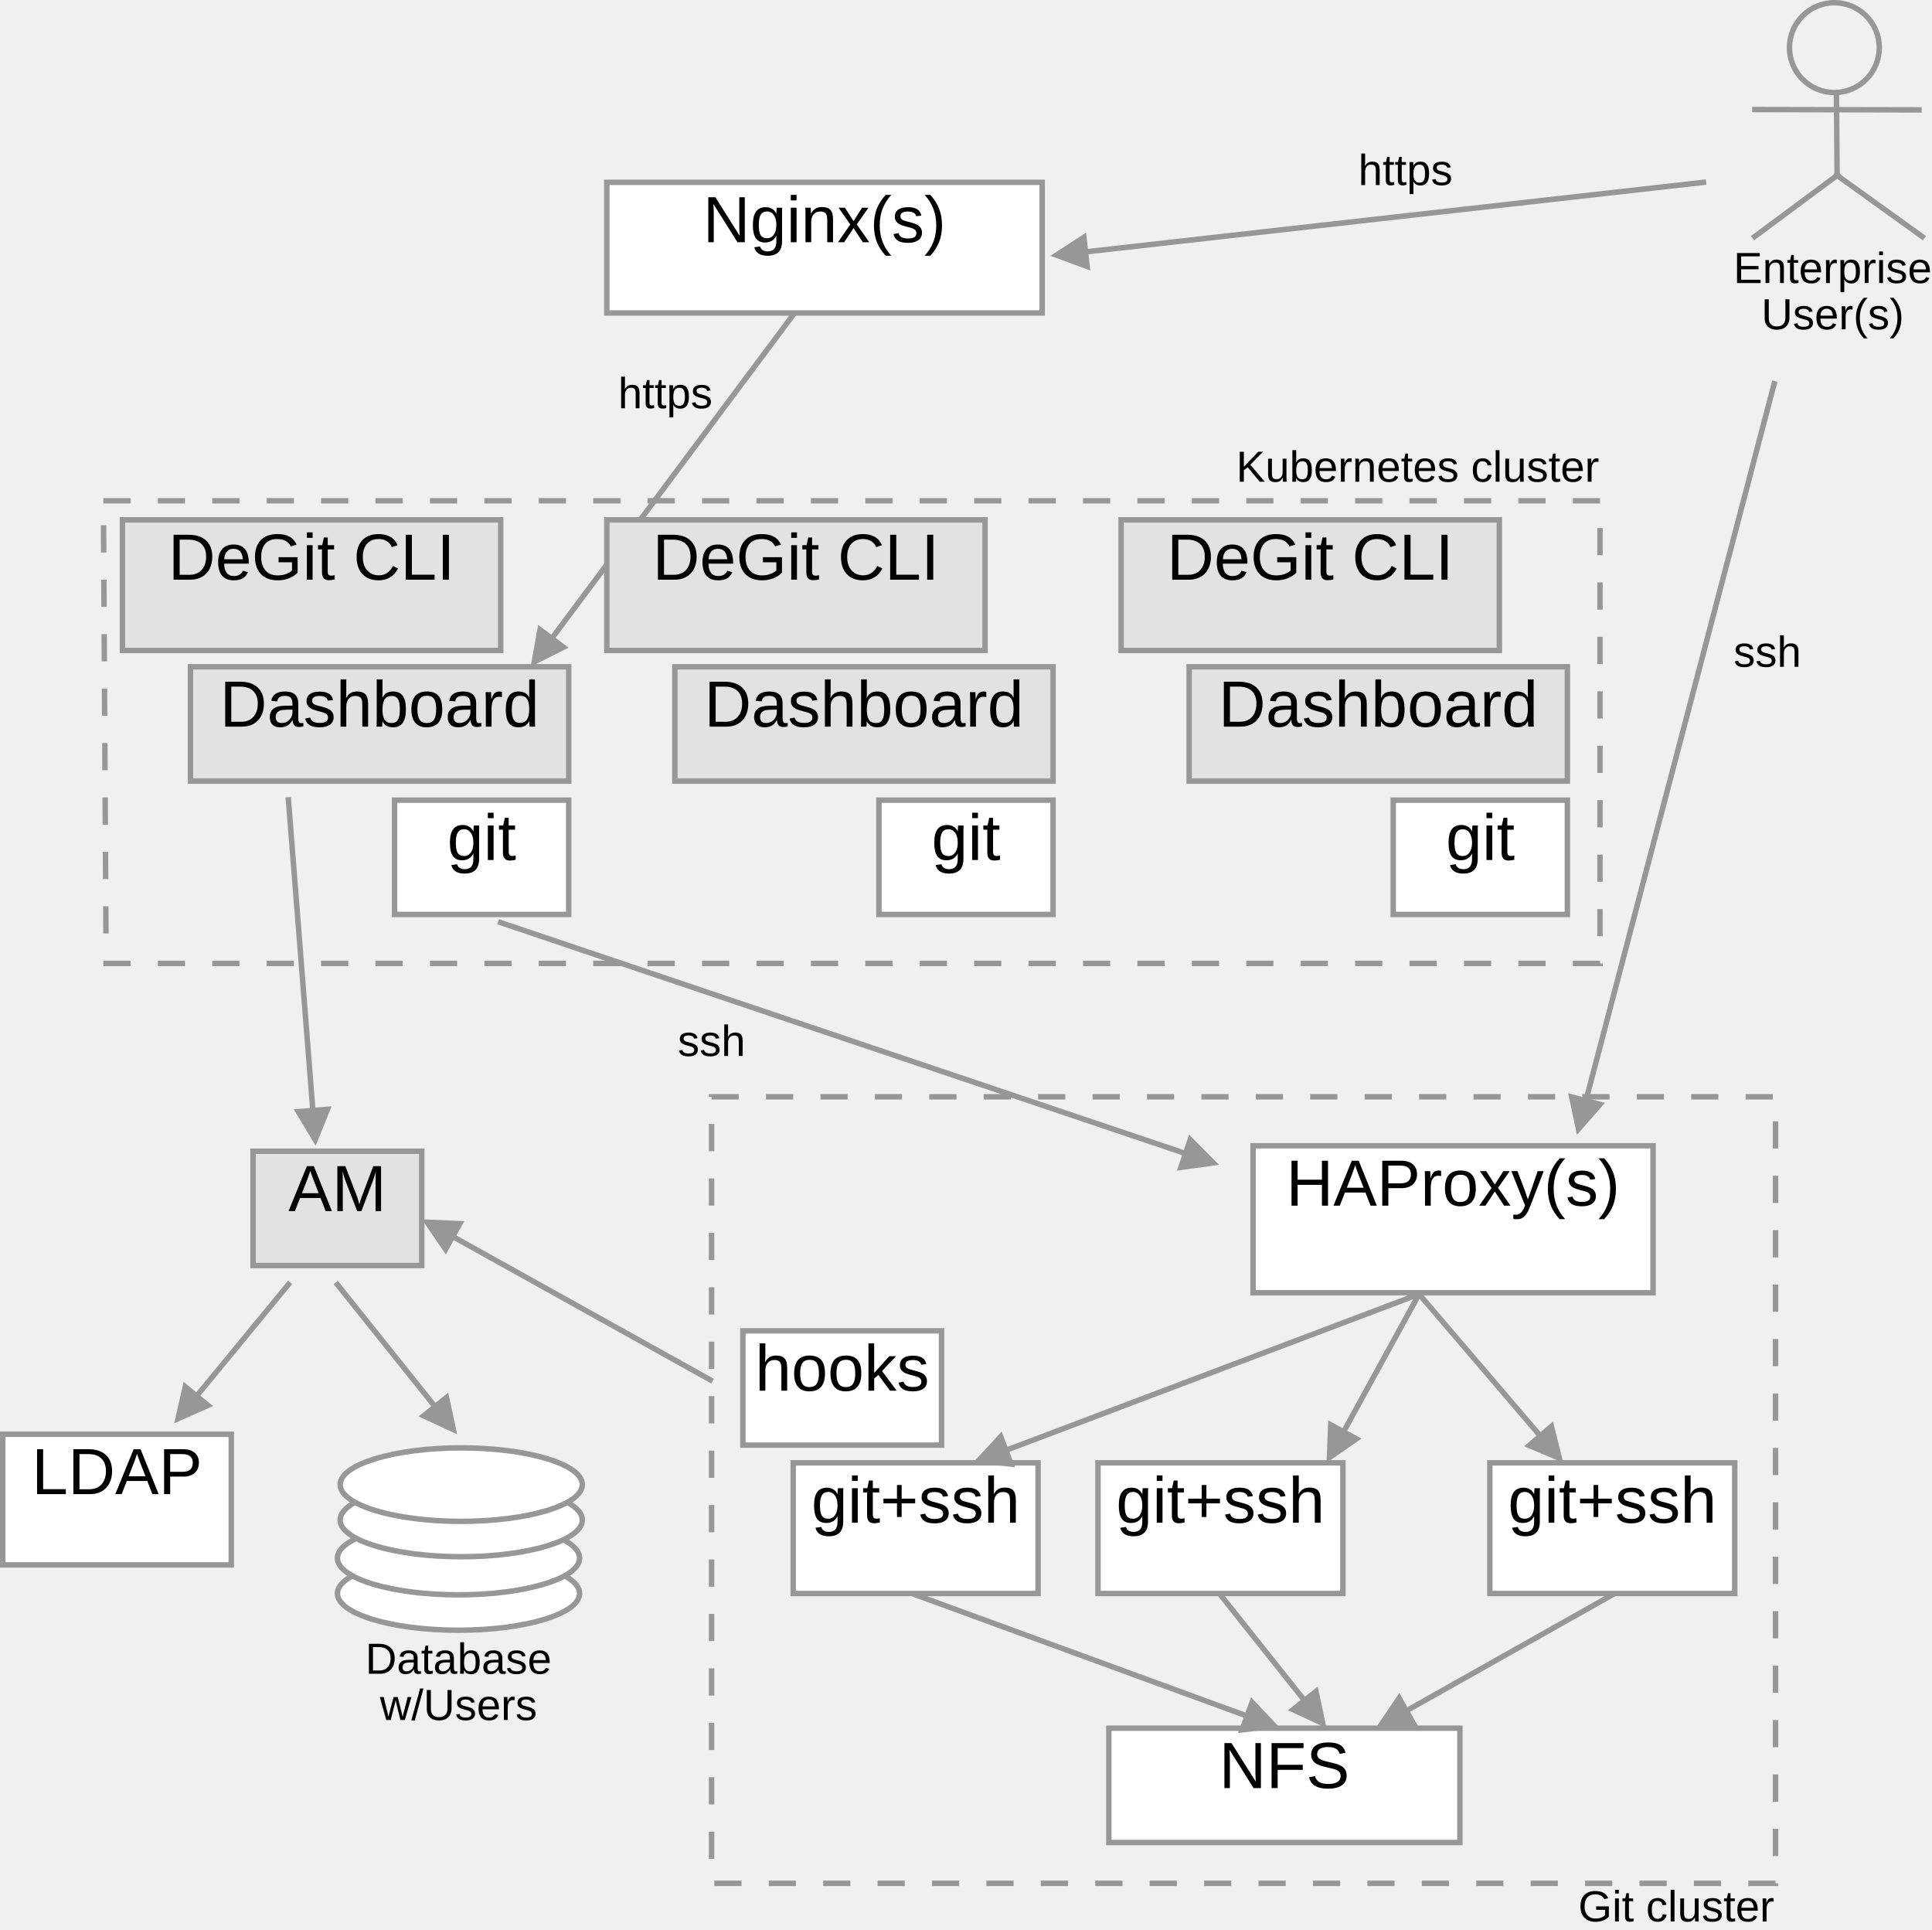
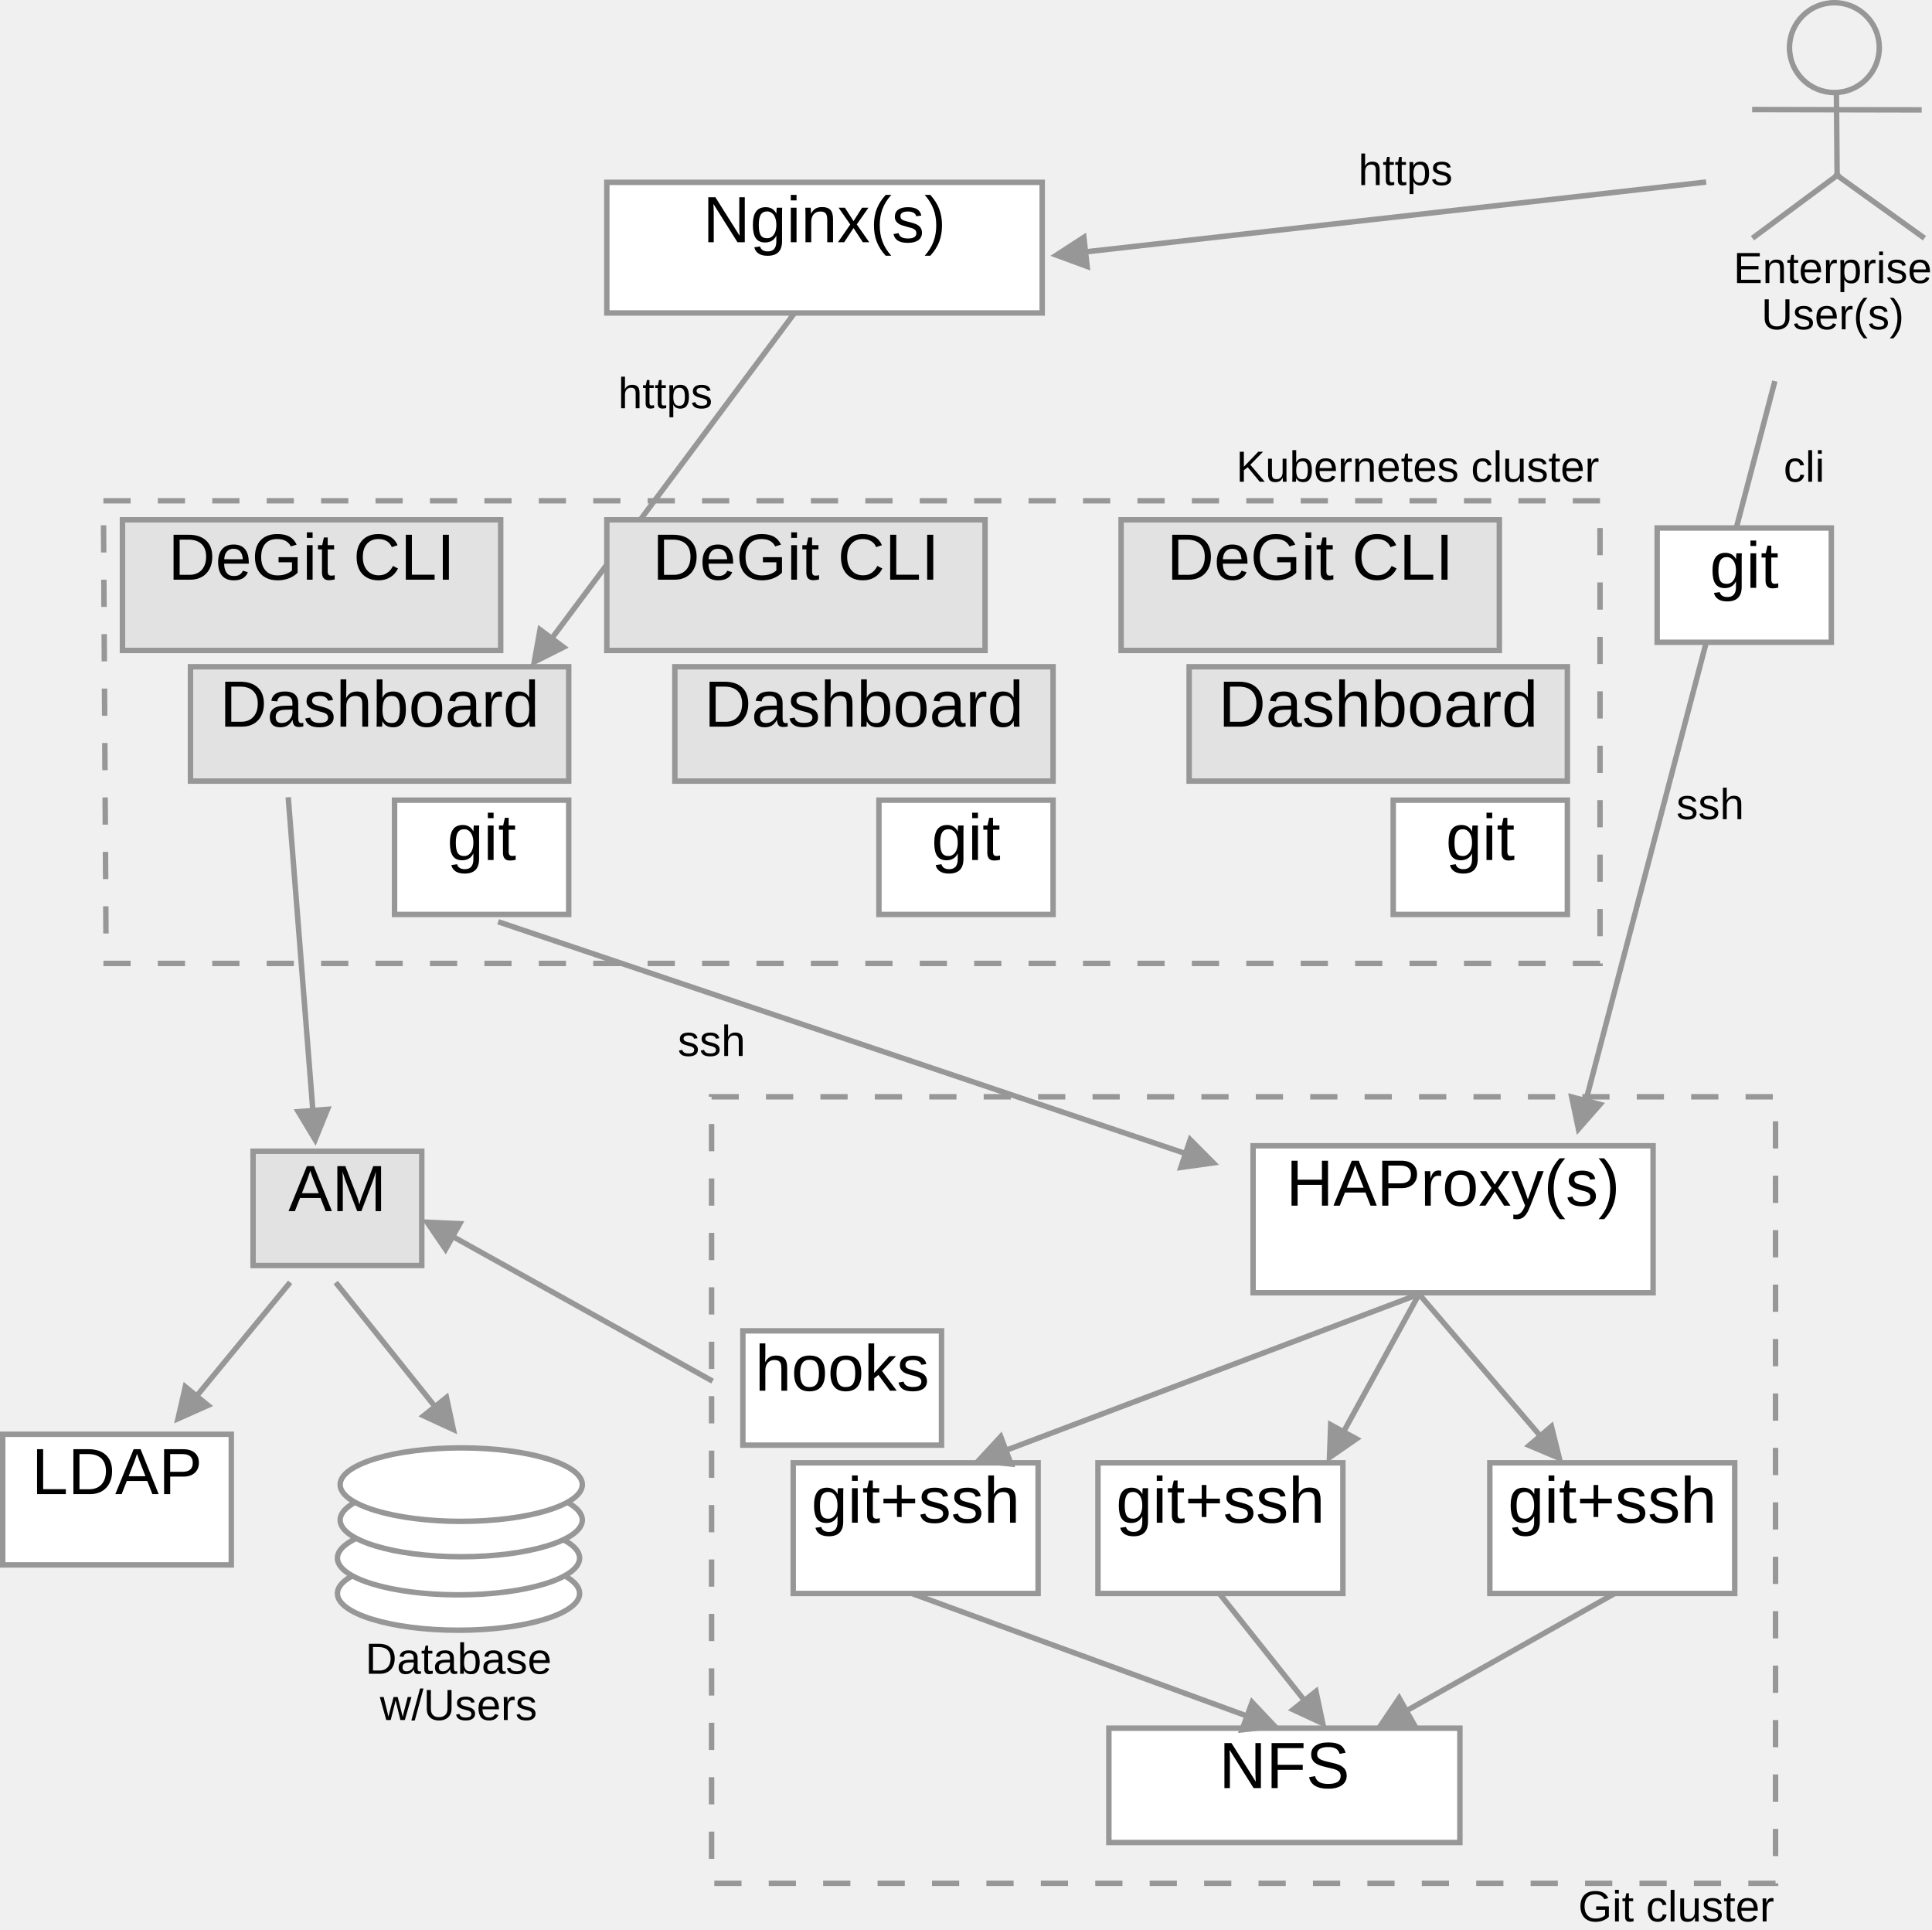
<svg xmlns="http://www.w3.org/2000/svg" width="710px" height="709px" viewBox="0 0 710 709" version="1.1">
  <g id="Page-1" stroke="none" stroke-width="1" fill="none" fill-rule="evenodd">
    <g id="Group-6" transform="translate(1, 1)">
      <g id="Group" transform="translate(92, 422)">
        <rect id="Rectangle" stroke="#979797" stroke-width="2" fill="#E2E2E2" x="0" y="0" width="62" height="42" />
        <text id="AM" font-family="ArialMT, Arial" font-size="24" font-weight="normal" fill="#000000">
          <tspan x="13" y="22">AM</tspan>
        </text>
      </g>
      <g id="Group" transform="translate(0, 526)">
        <rect id="Rectangle" stroke="#979797" stroke-width="2" fill="#FFFFFF" x="0" y="0" width="84" height="48" />
        <text id="LDAP" font-family="ArialMT, Arial" font-size="24" font-weight="normal" fill="#000000">
          <tspan x="10.652" y="22">LDAP</tspan>
        </text>
      </g>
      <g id="Group" transform="translate(459.5, 420)">
        <rect id="Rectangle" stroke="#979797" stroke-width="2" fill="#FFFFFF" x="0" y="0" width="147" height="54" />
        <text id="HAProxy(s)" font-family="ArialMT, Arial" font-size="24" font-weight="normal" fill="#000000">
          <tspan x="12.164" y="22">HAProxy(s)</tspan>
        </text>
      </g>
      <g id="Group" transform="translate(406.5, 634)">
        <rect id="Rectangle" stroke="#979797" stroke-width="2" fill="#FFFFFF" x="0" y="0" width="129" height="42" />
        <text id="NFS" font-family="ArialMT, Arial" font-size="24" font-weight="normal" fill="#000000">
          <tspan x="40.5" y="22">NFS</tspan>
        </text>
      </g>
      <g id="Group" transform="translate(290.5, 536.5)">
        <rect id="Rectangle" stroke="#979797" stroke-width="2" fill="#FFFFFF" x="0" y="0" width="90" height="48" />
        <text id="git+ssh" font-family="ArialMT, Arial" font-size="24" font-weight="normal" fill="#000000">
          <tspan x="6.645" y="22">git+ssh</tspan>
        </text>
      </g>
      <g id="Group" transform="translate(272, 488)">
        <rect id="Rectangle" stroke="#979797" stroke-width="2" fill="#FFFFFF" x="0" y="0" width="73" height="42" />
        <text id="hooks" font-family="ArialMT, Arial" font-size="24" font-weight="normal" fill="#000000">
          <tspan x="4.479" y="22">hooks</tspan>
        </text>
      </g>
      <g id="Group" transform="translate(546.5, 536.5)">
        <rect id="Rectangle" stroke="#979797" stroke-width="2" fill="#FFFFFF" x="0" y="0" width="90" height="48" />
        <text id="git+ssh" font-family="ArialMT, Arial" font-size="24" font-weight="normal" fill="#000000">
          <tspan x="6.645" y="22">git+ssh</tspan>
        </text>
      </g>
      <g id="Group" transform="translate(402.5, 536.5)">
        <rect id="Rectangle" stroke="#979797" stroke-width="2" fill="#FFFFFF" x="0" y="0" width="90" height="48" />
        <text id="git+ssh" font-family="ArialMT, Arial" font-size="24" font-weight="normal" fill="#000000">
          <tspan x="6.645" y="22">git+ssh</tspan>
        </text>
      </g>
      <path id="Line" d="M104.863,469.53 L106.408,470.8 L105.772,471.573 L72.665,511.822 L77.3,515.634 L63,522 L66.487,506.741 L71.12,510.551 L104.228,470.302 L104.863,469.53 Z" fill="#979797" fill-rule="nonzero" />
      <path id="Line" d="M105.918,291.862 L105.997,292.859 L114.898,405.964 L120.88,405.494 L115,420 L106.923,406.592 L112.904,406.121 L104.003,293.016 L103.925,292.019 L105.918,291.862 Z" fill="#979797" fill-rule="nonzero" />
      <path id="Line" d="M182.372,336.733 L183.319,337.052 L434.052,421.579 L435.97,415.894 L447,427 L431.497,429.161 L433.414,423.474 L182.681,338.948 L181.733,338.628 L182.372,336.733 Z" fill="#979797" fill-rule="nonzero" />
      <path id="Line" d="M123.156,469.594 L123.781,470.375 L159.035,514.443 L163.72,510.695 L167,526 L152.788,519.441 L157.472,515.692 L122.219,471.625 L121.594,470.844 L123.156,469.594 Z" fill="#979797" fill-rule="nonzero" />
      <path id="Line" d="M154,447 L169.637,447.692 L166.719,452.935 L260.486,505.126 L261.36,505.613 L260.387,507.36 L259.514,506.874 L165.746,454.682 L162.828,459.925 L154,447 Z" fill="#979797" fill-rule="nonzero" />
      <path id="Line" d="M650.287,138.779 L652.221,139.287 L651.967,140.254 L583.023,402.712 L588.827,404.238 L578.5,416 L575.287,400.681 L581.089,402.204 L650.033,139.746 L650.287,138.779 Z" fill="#979797" fill-rule="nonzero" />
      <path id="Line" d="M290.797,112.6 L292.4,113.797 L291.801,114.598 L203.173,233.377 L207.983,236.965 L194,244 L196.762,228.593 L201.57,232.181 L290.199,113.402 L290.797,112.6 Z" fill="#979797" fill-rule="nonzero" />
      <g id="Group-4" transform="translate(636, 0)">
        <g id="Group-2" transform="translate(7, 0)" stroke="#979797" stroke-width="2">
          <circle id="Oval" cx="30.125" cy="16.5" r="16.5" />
          <line x1="30.875" y1="33.283" x2="31.125" y2="63" id="Line-2" stroke-linecap="square" />
          <line x1="61.205" y1="39.375" x2="0.905" y2="39.25" id="Line-2" stroke-linecap="square" />
          <line x1="62.411" y1="85.928" x2="30.911" y2="63.288" id="Line-2" stroke-linecap="square" />
          <line x1="31.417" y1="85.928" x2="0.902" y2="63.288" id="Line-2" stroke-linecap="square" transform="translate(16.125, 74.5) scale(-1, 1) translate(-16.125, -74.5) " />
        </g>
        <text id="Enterprise-User(s)" font-family="ArialMT, Arial" font-size="16" font-weight="normal" fill="#000000">
          <tspan x="0.039" y="103">Enterprise</tspan>
          <tspan x="10.281" y="120">User(s)</tspan>
        </text>
      </g>
      <g id="Group" transform="translate(144, 293)">
        <rect id="Rectangle" stroke="#979797" stroke-width="2" fill="#FFFFFF" x="0" y="0" width="64" height="42" />
        <text id="git" font-family="ArialMT, Arial" font-size="24" font-weight="normal" fill="#000000">
          <tspan x="19.326" y="22">git</tspan>
        </text>
      </g>
      <g id="Group" transform="translate(322, 293)">
        <rect id="Rectangle" stroke="#979797" stroke-width="2" fill="#FFFFFF" x="0" y="0" width="64" height="42" />
        <text id="git" font-family="ArialMT, Arial" font-size="24" font-weight="normal" fill="#000000">
          <tspan x="19.326" y="22">git</tspan>
        </text>
      </g>
      <g id="Group" transform="translate(511, 293)">
        <rect id="Rectangle" stroke="#979797" stroke-width="2" fill="#FFFFFF" x="0" y="0" width="64" height="42" />
        <text id="git" font-family="ArialMT, Arial" font-size="24" font-weight="normal" fill="#000000">
          <tspan x="19.326" y="22">git</tspan>
        </text>
      </g>
+       <g id="Group" transform="translate(608, 193)">
+         <rect id="Rectangle" stroke="#979797" stroke-width="2" fill="#FFFFFF" x="0" y="0" width="64" height="42" />
+         <text id="git" font-family="ArialMT, Arial" font-size="24" font-weight="normal" fill="#000000">
+           <tspan x="19.326" y="22">git</tspan>
+         </text>
+       </g>
      <text id="ssh" font-family="ArialMT, Arial" font-size="16" font-weight="normal" fill="#000000">
        <tspan x="248.051" y="387">ssh</tspan>
      </text>
      <text id="https" font-family="ArialMT, Arial" font-size="16" font-weight="normal" fill="#000000">
        <tspan x="498.156" y="67">https</tspan>
      </text>
      <text id="https" font-family="ArialMT, Arial" font-size="16" font-weight="normal" fill="#000000">
        <tspan x="226.156" y="149">https</tspan>
      </text>
      <text id="ssh" font-family="ArialMT, Arial" font-size="16" font-weight="normal" fill="#000000">
-         <tspan x="636.051" y="244">ssh</tspan>
+         <tspan x="615.051" y="300">ssh</tspan>
+       </text>
+       <text id="cli" font-family="ArialMT, Arial" font-size="16" font-weight="normal" fill="#000000">
+         <tspan x="654.445" y="176">cli</tspan>
      </text>
      <g id="Group-5" transform="translate(123, 531)">
        <text id="Database-w/Users" font-family="ArialMT, Arial" font-size="16" font-weight="normal" fill="#000000">
          <tspan x="10.254" y="83">Database</tspan>
          <tspan x="15.609" y="100">w/Users</tspan>
        </text>
        <g id="Group-3" transform="translate(45, 33.5) scale(1, -1) translate(-45, -33.5) " fill="#FFFFFF" stroke="#979797" stroke-width="2">
          <ellipse id="Oval" transform="translate(44.5, 13.5) scale(1, -1) translate(-44.5, -13.5) " cx="44.5" cy="13.5" rx="44.5" ry="13.5" />
          <ellipse id="Oval" transform="translate(44.5, 26.5) scale(1, -1) translate(-44.5, -26.5) " cx="44.5" cy="26.5" rx="44.5" ry="13.5" />
          <ellipse id="Oval" transform="translate(45.5, 40.5) scale(1, -1) translate(-45.5, -40.5) " cx="45.5" cy="40.5" rx="44.5" ry="13.5" />
          <ellipse id="Oval" transform="translate(45.5, 53.5) scale(1, -1) translate(-45.5, -53.5) " cx="45.5" cy="53.5" rx="44.5" ry="13.5" />
        </g>
      </g>
      <g id="Group" transform="translate(44, 190)">
        <rect id="Rectangle" stroke="#979797" stroke-width="2" fill="#E2E2E2" x="0" y="0" width="139" height="48" />
        <text id="DeGit-CLI" font-family="ArialMT, Arial" font-size="24" font-weight="normal" fill="#000000">
          <tspan x="16.818" y="22">DeGit CLI</tspan>
        </text>
      </g>
      <g id="Group" transform="translate(69, 244)">
        <rect id="Rectangle" stroke="#979797" stroke-width="2" fill="#E2E2E2" x="0" y="0" width="139" height="42" />
        <text id="Dashboard" font-family="ArialMT, Arial" font-size="24" font-weight="normal" fill="#000000">
          <tspan x="10.795" y="22">Dashboard</tspan>
        </text>
      </g>
      <g id="Group" transform="translate(222, 190)">
        <rect id="Rectangle" stroke="#979797" stroke-width="2" fill="#E2E2E2" x="0" y="0" width="139" height="48" />
        <text id="DeGit-CLI" font-family="ArialMT, Arial" font-size="24" font-weight="normal" fill="#000000">
          <tspan x="16.818" y="22">DeGit CLI</tspan>
        </text>
      </g>
      <g id="Group" transform="translate(247, 244)">
        <rect id="Rectangle" stroke="#979797" stroke-width="2" fill="#E2E2E2" x="0" y="0" width="139" height="42" />
        <text id="Dashboard" font-family="ArialMT, Arial" font-size="24" font-weight="normal" fill="#000000">
          <tspan x="10.795" y="22">Dashboard</tspan>
        </text>
      </g>
      <g id="Group" transform="translate(411, 190)">
        <rect id="Rectangle" stroke="#979797" stroke-width="2" fill="#E2E2E2" x="0" y="0" width="139" height="48" />
        <text id="DeGit-CLI" font-family="ArialMT, Arial" font-size="24" font-weight="normal" fill="#000000">
          <tspan x="16.818" y="22">DeGit CLI</tspan>
        </text>
      </g>
      <g id="Group" transform="translate(436, 244)">
        <rect id="Rectangle" stroke="#979797" stroke-width="2" fill="#E2E2E2" x="0" y="0" width="139" height="42" />
        <text id="Dashboard" font-family="ArialMT, Arial" font-size="24" font-weight="normal" fill="#000000">
          <tspan x="10.795" y="22">Dashboard</tspan>
        </text>
      </g>
      <g id="Group" transform="translate(222, 66)">
        <rect id="Rectangle" stroke="#979797" stroke-width="2" fill="#FFFFFF" x="0" y="0" width="160" height="48" />
        <text id="Nginx(s)" font-family="ArialMT, Arial" font-size="24" font-weight="normal" fill="#000000">
          <tspan x="35.328" y="22">Nginx(s)</tspan>
        </text>
      </g>
      <path id="Line" d="M625.882,64.894 L626.106,66.882 L625.112,66.994 L399.023,92.428 L399.695,98.391 L385,93 L398.13,84.479 L398.8,90.441 L624.888,65.006 L625.882,64.894 Z" fill="#979797" fill-rule="nonzero" />
      <path id="Line" d="M520.61,473.09 L521.26,473.85 L565.162,525.208 L569.724,521.31 L573.5,536.5 L559.082,530.407 L563.642,526.507 L519.74,475.15 L519.09,474.39 L520.61,473.09 Z" fill="#979797" fill-rule="nonzero" />
      <path id="Line" d="M520.104,473.142 L521.858,474.104 L521.377,474.981 L494.108,524.705 L499.369,527.59 L486.5,536.5 L487.094,520.859 L492.354,523.743 L519.623,474.019 L520.104,473.142 Z" fill="#979797" fill-rule="nonzero" />
      <path id="Line" d="M447.66,583.595 L448.282,584.377 L478.563,622.423 L483.259,618.687 L486.5,634 L472.305,627.405 L476.998,623.668 L446.718,585.623 L446.095,584.84 L447.66,583.595 Z" fill="#979797" fill-rule="nonzero" />
      <path id="Line" d="M334.904,583.717 L335.843,584.061 L456.694,628.252 L458.756,622.618 L469.5,634 L453.947,635.766 L456.008,630.131 L335.157,585.939 L334.217,585.596 L334.904,583.717 Z" fill="#979797" fill-rule="nonzero" />
      <path id="Line" d="M591.881,583.638 L592.862,585.381 L591.991,585.871 L517.189,628.001 L520.133,633.229 L504.5,634 L513.263,621.031 L516.207,626.258 L591.009,584.129 L591.881,583.638 Z" fill="#979797" fill-rule="nonzero" />
      <path id="Line" d="M521.082,473.211 L521.789,475.082 L520.854,475.435 L369.949,532.484 L372.071,538.097 L356.5,536.5 L367.12,525.002 L369.241,530.613 L520.146,473.565 L521.082,473.211 Z" fill="#979797" fill-rule="nonzero" />
      <text id="Git-cluster" font-family="ArialMT, Arial" font-size="16" font-weight="normal" fill="#000000">
        <tspan x="578.992" y="705">Git cluster</tspan>
      </text>
      <text id="Kubernetes-cluster" font-family="ArialMT, Arial" font-size="16" font-weight="normal" fill="#000000">
        <tspan x="453.297" y="176">Kubernetes cluster</tspan>
      </text>
      <path d="M260.5,402 L651.5,402 L651.5,691 L260.5,691 L260.5,402 Z" id="Rectangle" stroke="#979797" stroke-width="2" stroke-dasharray="10" />
      <path d="M37,183 L587,183 L587,353 L38,353 L37,183 Z" id="Rectangle" stroke="#979797" stroke-width="2" stroke-dasharray="10" />
    </g>
  </g>
</svg>
